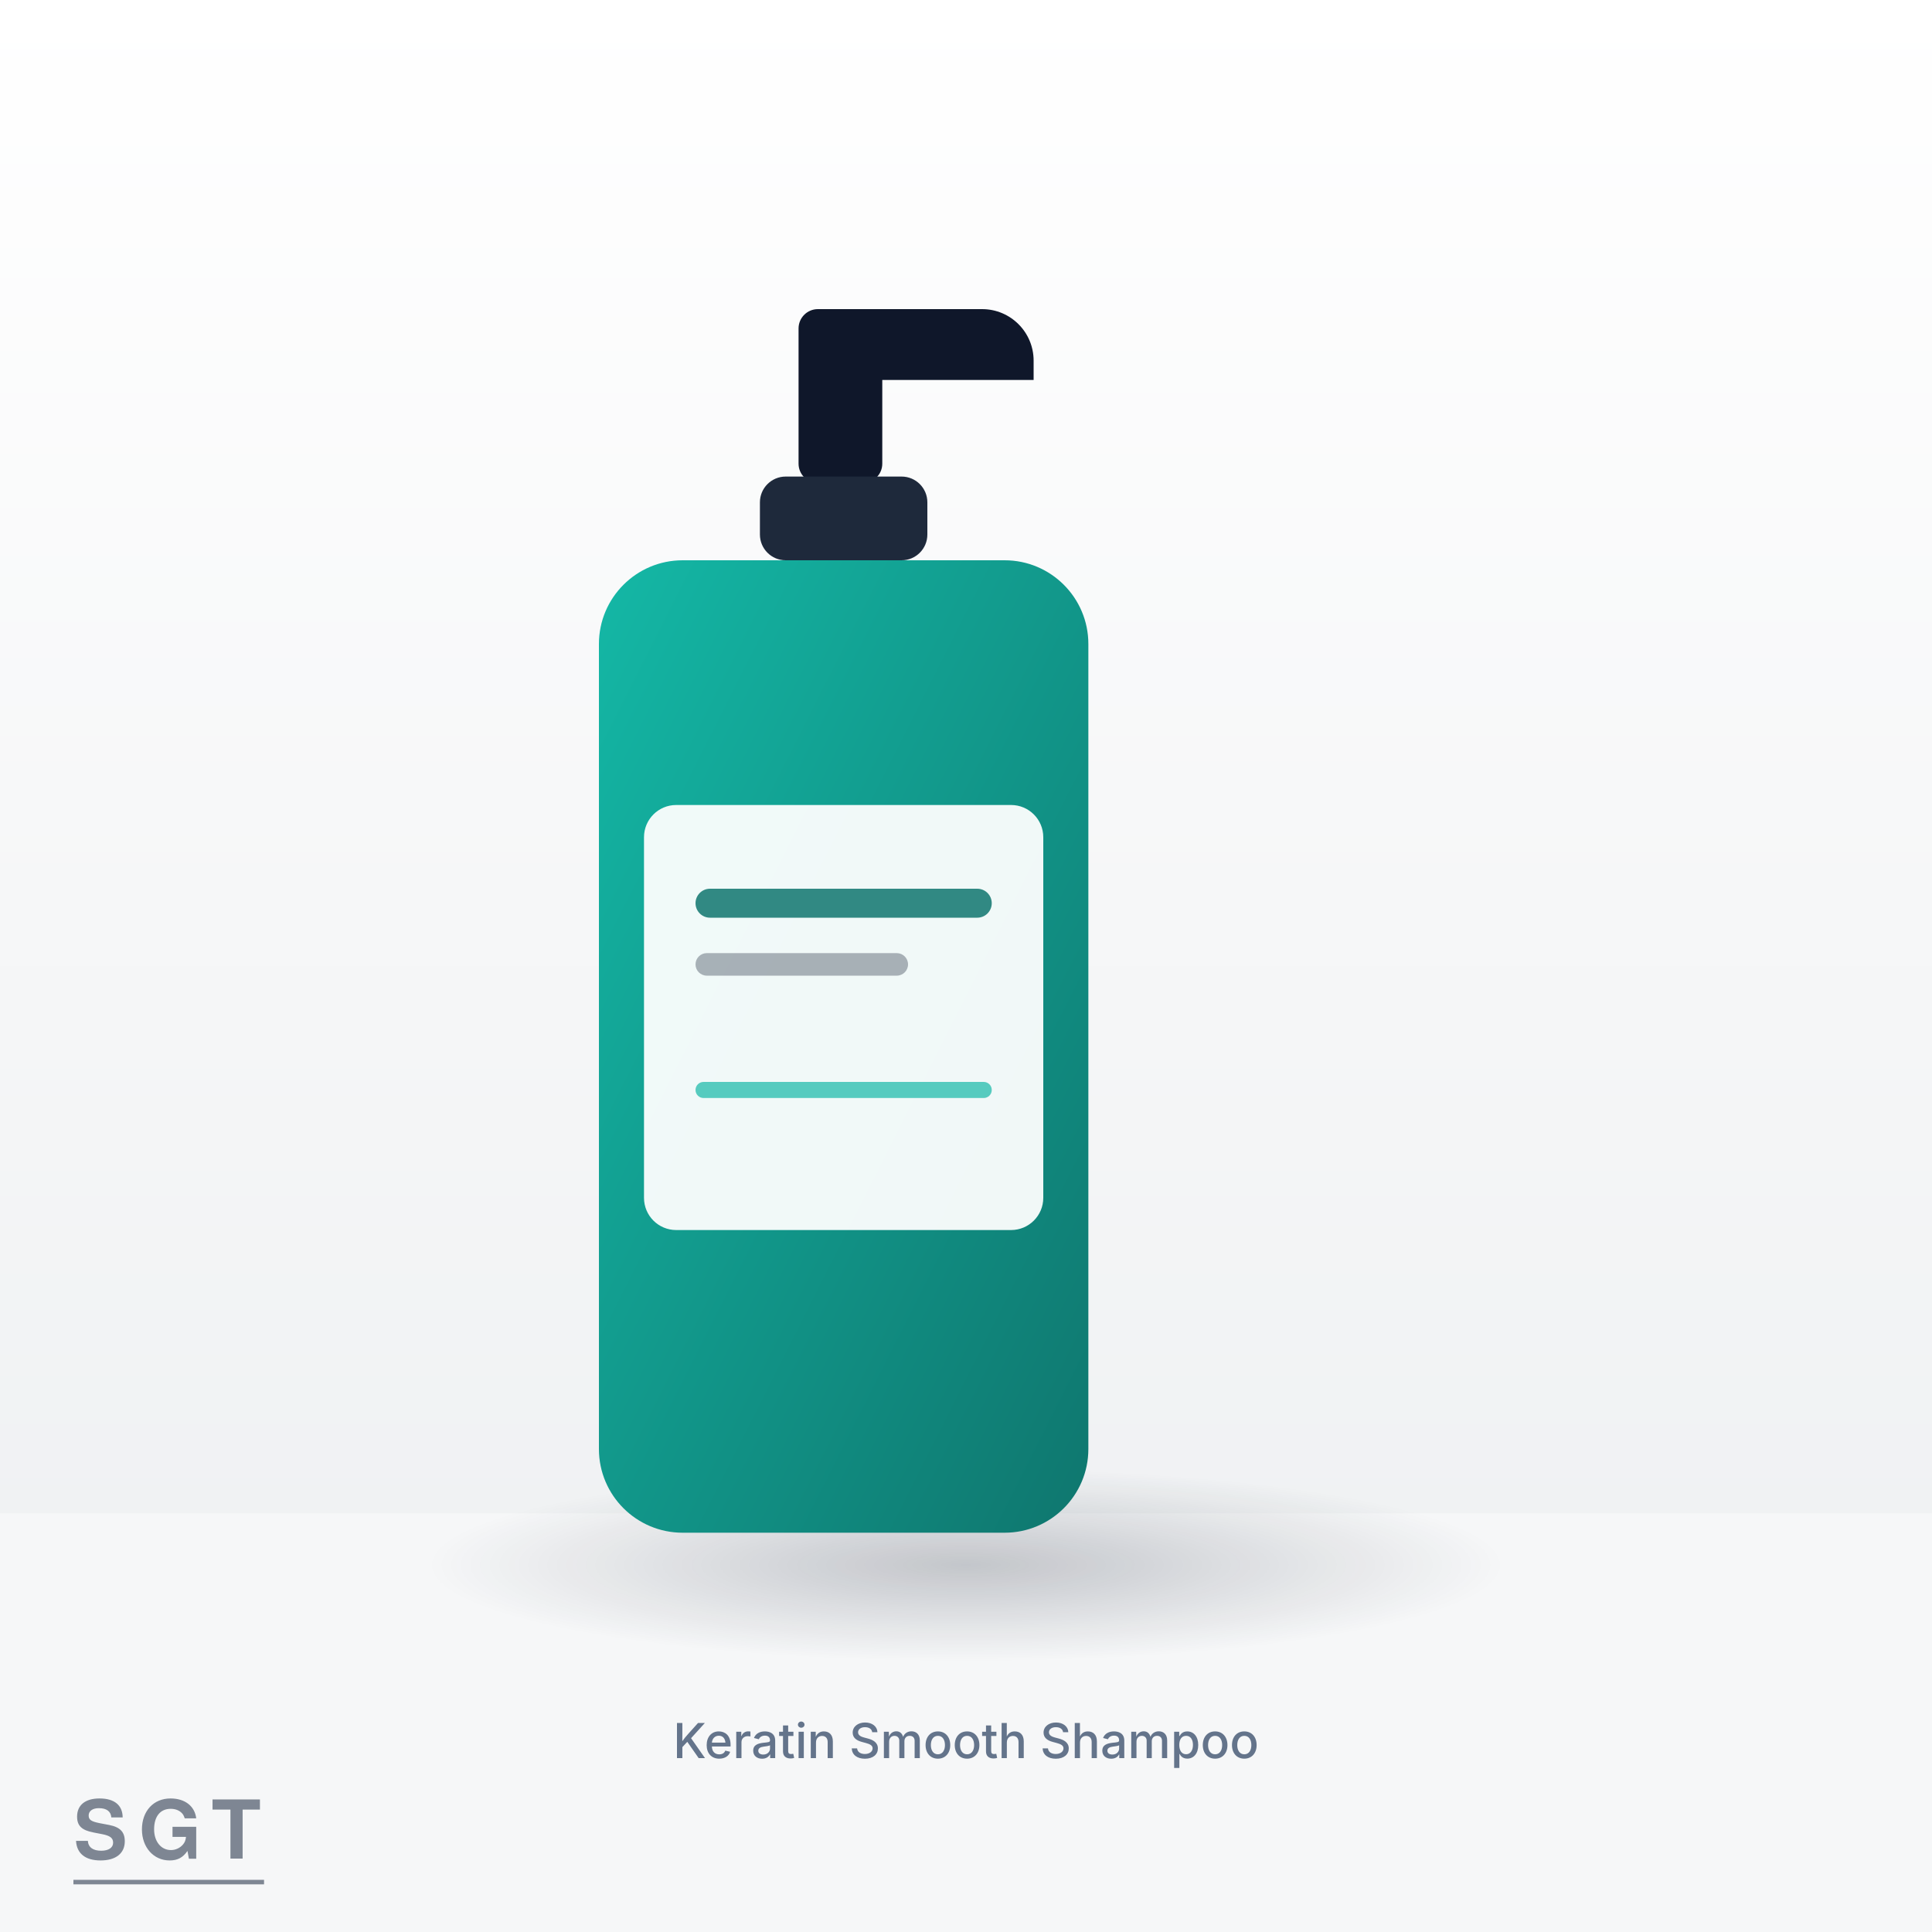
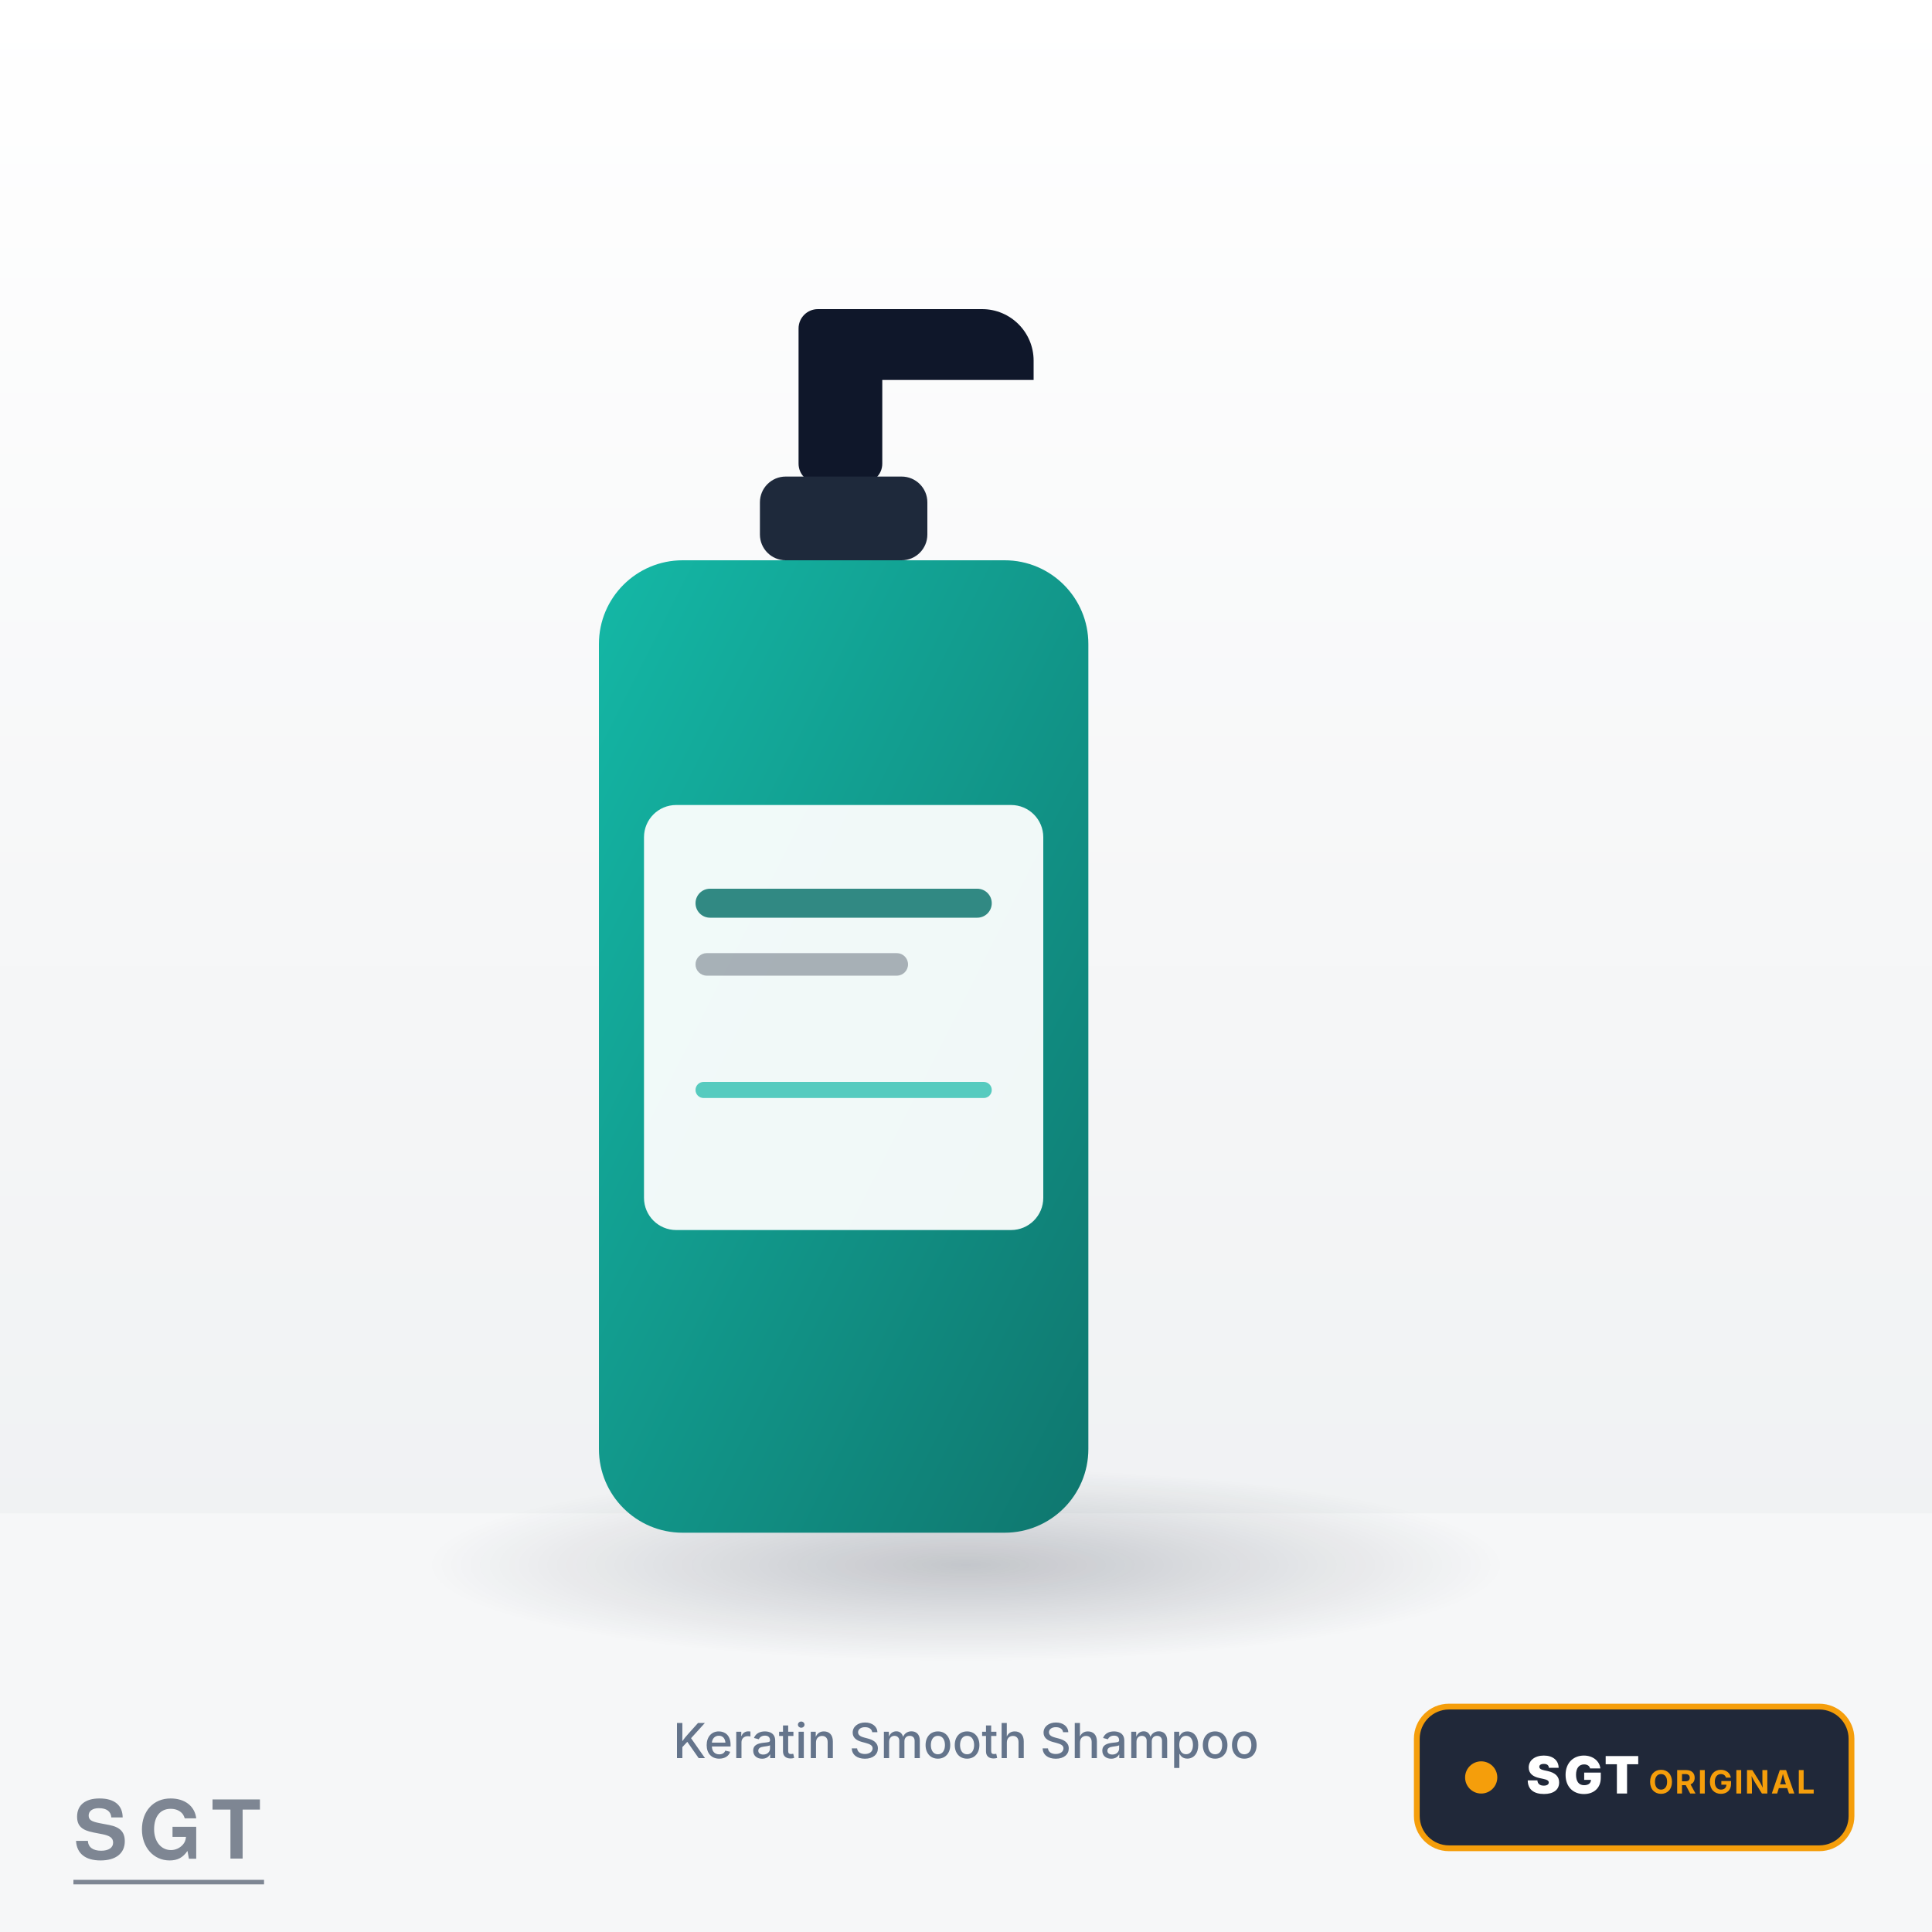
<svg xmlns="http://www.w3.org/2000/svg" viewBox="0 0 600 600" width="600" height="600" role="img" aria-label="Keratin Smooth Shampoo — Hair Care">
  <defs>
    <linearGradient id="bg" x1="0" y1="0" x2="0" y2="1">
      <stop offset="0%" stop-color="#ffffff" />
      <stop offset="100%" stop-color="#eceef0" />
    </linearGradient>
    <linearGradient id="body" x1="0" y1="0" x2="1" y2="1">
      <stop offset="0%" stop-color="#14b8a6" />
      <stop offset="100%" stop-color="#0f766e" />
    </linearGradient>
    <linearGradient id="stroke" x1="0" y1="0" x2="1" y2="1">
      <stop offset="0%" stop-color="#14b8a6" />
      <stop offset="100%" stop-color="#0f766e" />
    </linearGradient>
    <radialGradient id="shadow" cx="50%" cy="50%">
      <stop offset="0%" stop-color="#0f172a" stop-opacity="0.22" />
      <stop offset="100%" stop-color="#0f172a" stop-opacity="0" />
    </radialGradient>
  </defs>
  <rect width="600" height="600" fill="url(#bg)" />
  <rect y="470" width="600" height="130" fill="#f6f7f8" />
  <ellipse cx="300" cy="486" rx="168" ry="30" fill="url(#shadow)" />
  <g transform="translate(300 300) rotate(0) scale(1) translate(-300 -300)">
    <rect x="248" y="96" width="26" height="54" rx="6" fill="#0f172a" />
    <path d="M261 96h44a16 16 0 0 1 16 16v6h-60z" fill="#0f172a" />
    <rect x="236" y="148" width="52" height="26" rx="8" fill="#1e293b" />
    <path d="M212 174h100a26 26 0 0 1 26 26v250a26 26 0 0 1-26 26H212a26 26 0 0 1-26-26V200a26 26 0 0 1 26-26z" fill="url(#body)" />
    <rect x="200" y="250" width="124" height="132" rx="10" fill="#ffffff" opacity="0.94" />
    <rect x="216" y="276" width="92" height="9" rx="4.5" fill="#0f766e" opacity="0.85" />
    <rect x="216" y="296" width="66" height="7" rx="3.5" fill="#1e293b" opacity="0.35" />
    <rect x="216" y="336" width="92" height="5" rx="2.5" fill="#14b8a6" opacity="0.7" />
  </g>
  <text x="300" y="546" font-family="ui-sans-serif,system-ui,-apple-system,sans-serif" font-size="15" font-weight="500" fill="#64748b" text-anchor="middle">Keratin Smooth Shampoo</text>
  <g id="sgt-mark" opacity="0.62">
    <text x="22.8" y="577.2" fill="#334155" font-family="Helvetica Neue, Helvetica, Arial, sans-serif" font-size="25.2" font-weight="600" letter-spacing="3.53">SGT</text>
    <rect x="22.8" y="583.8" width="59.2" height="1.4" fill="#334155" />
  </g>
+   <g id="sgt-brand-tag" transform="translate(440, 530)">
+     <rect x="0" y="0" width="135" height="44" rx="10" fill="#0f172a" fill-opacity="0.92" stroke="#f59e0b" stroke-width="1.8" />
+     <circle cx="20" cy="22" r="5" fill="#f59e0b" />
+     <text x="34" y="27" font-family="system-ui, -apple-system, sans-serif" font-weight="900" font-size="16" fill="#ffffff" letter-spacing="1">SGT</text>
+     <text x="72" y="27" font-family="system-ui, -apple-system, sans-serif" font-weight="700" font-size="10" fill="#f59e0b" letter-spacing="0.5">ORIGINAL</text>
+   </g>
</svg>
